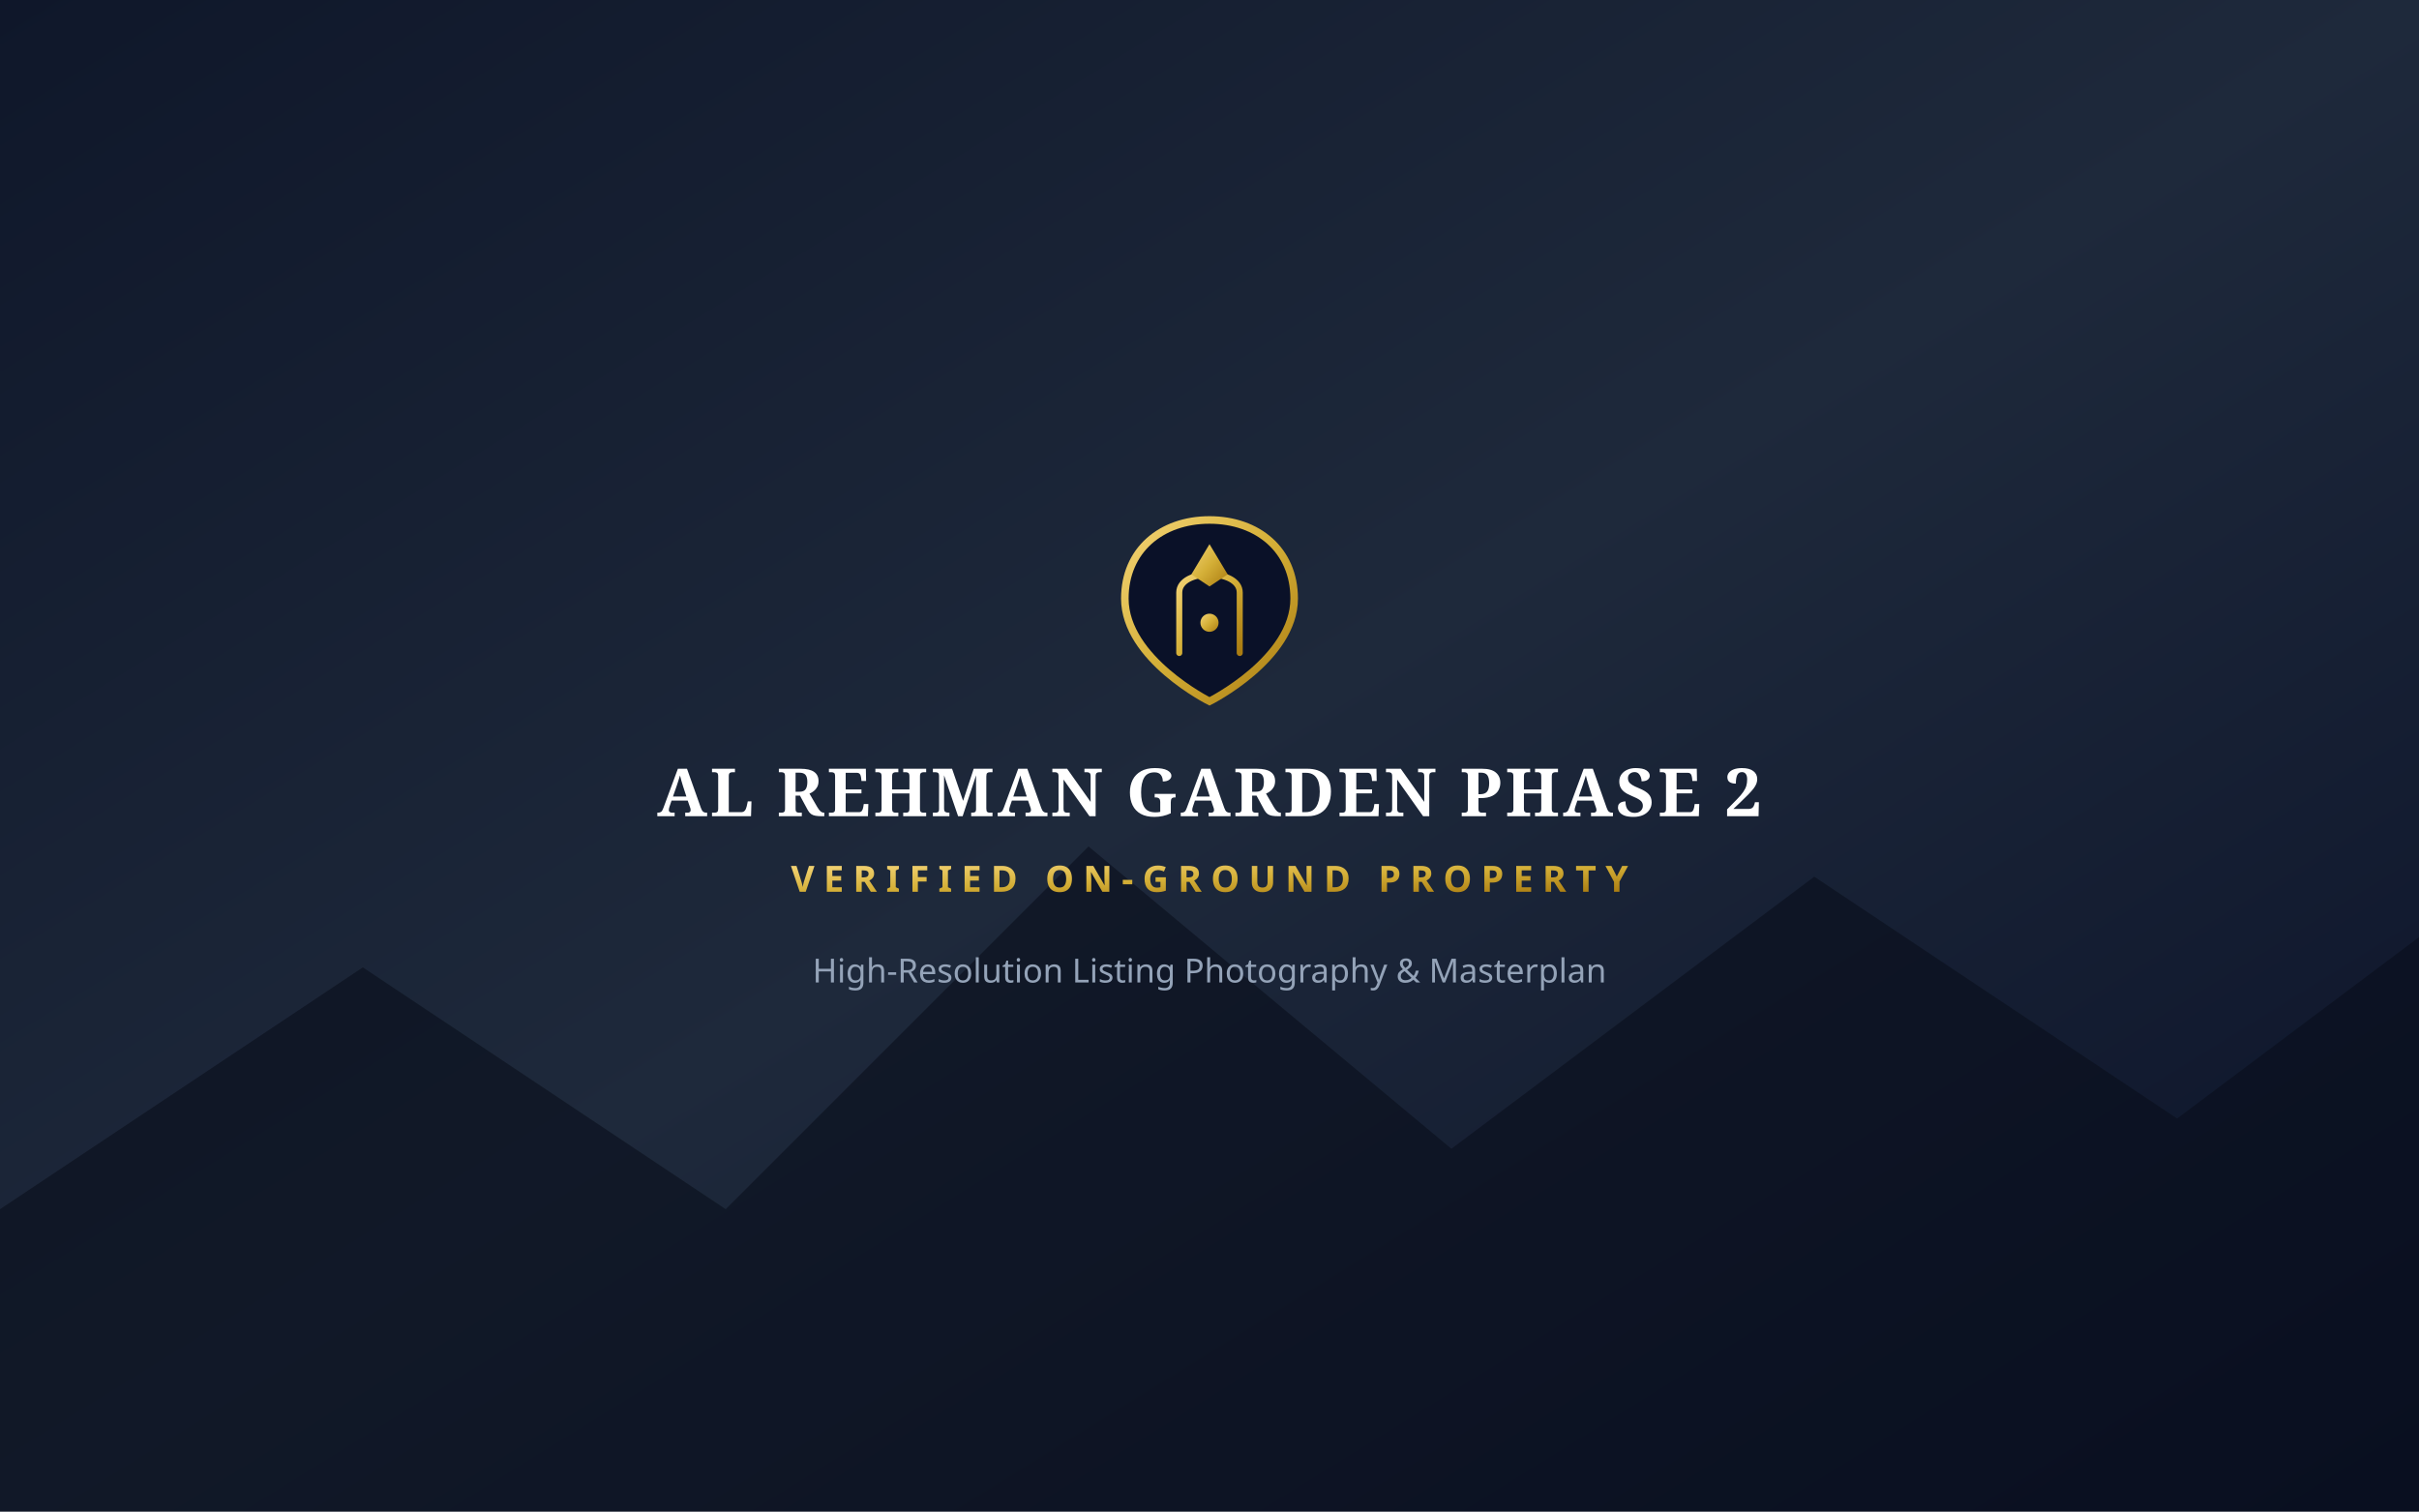
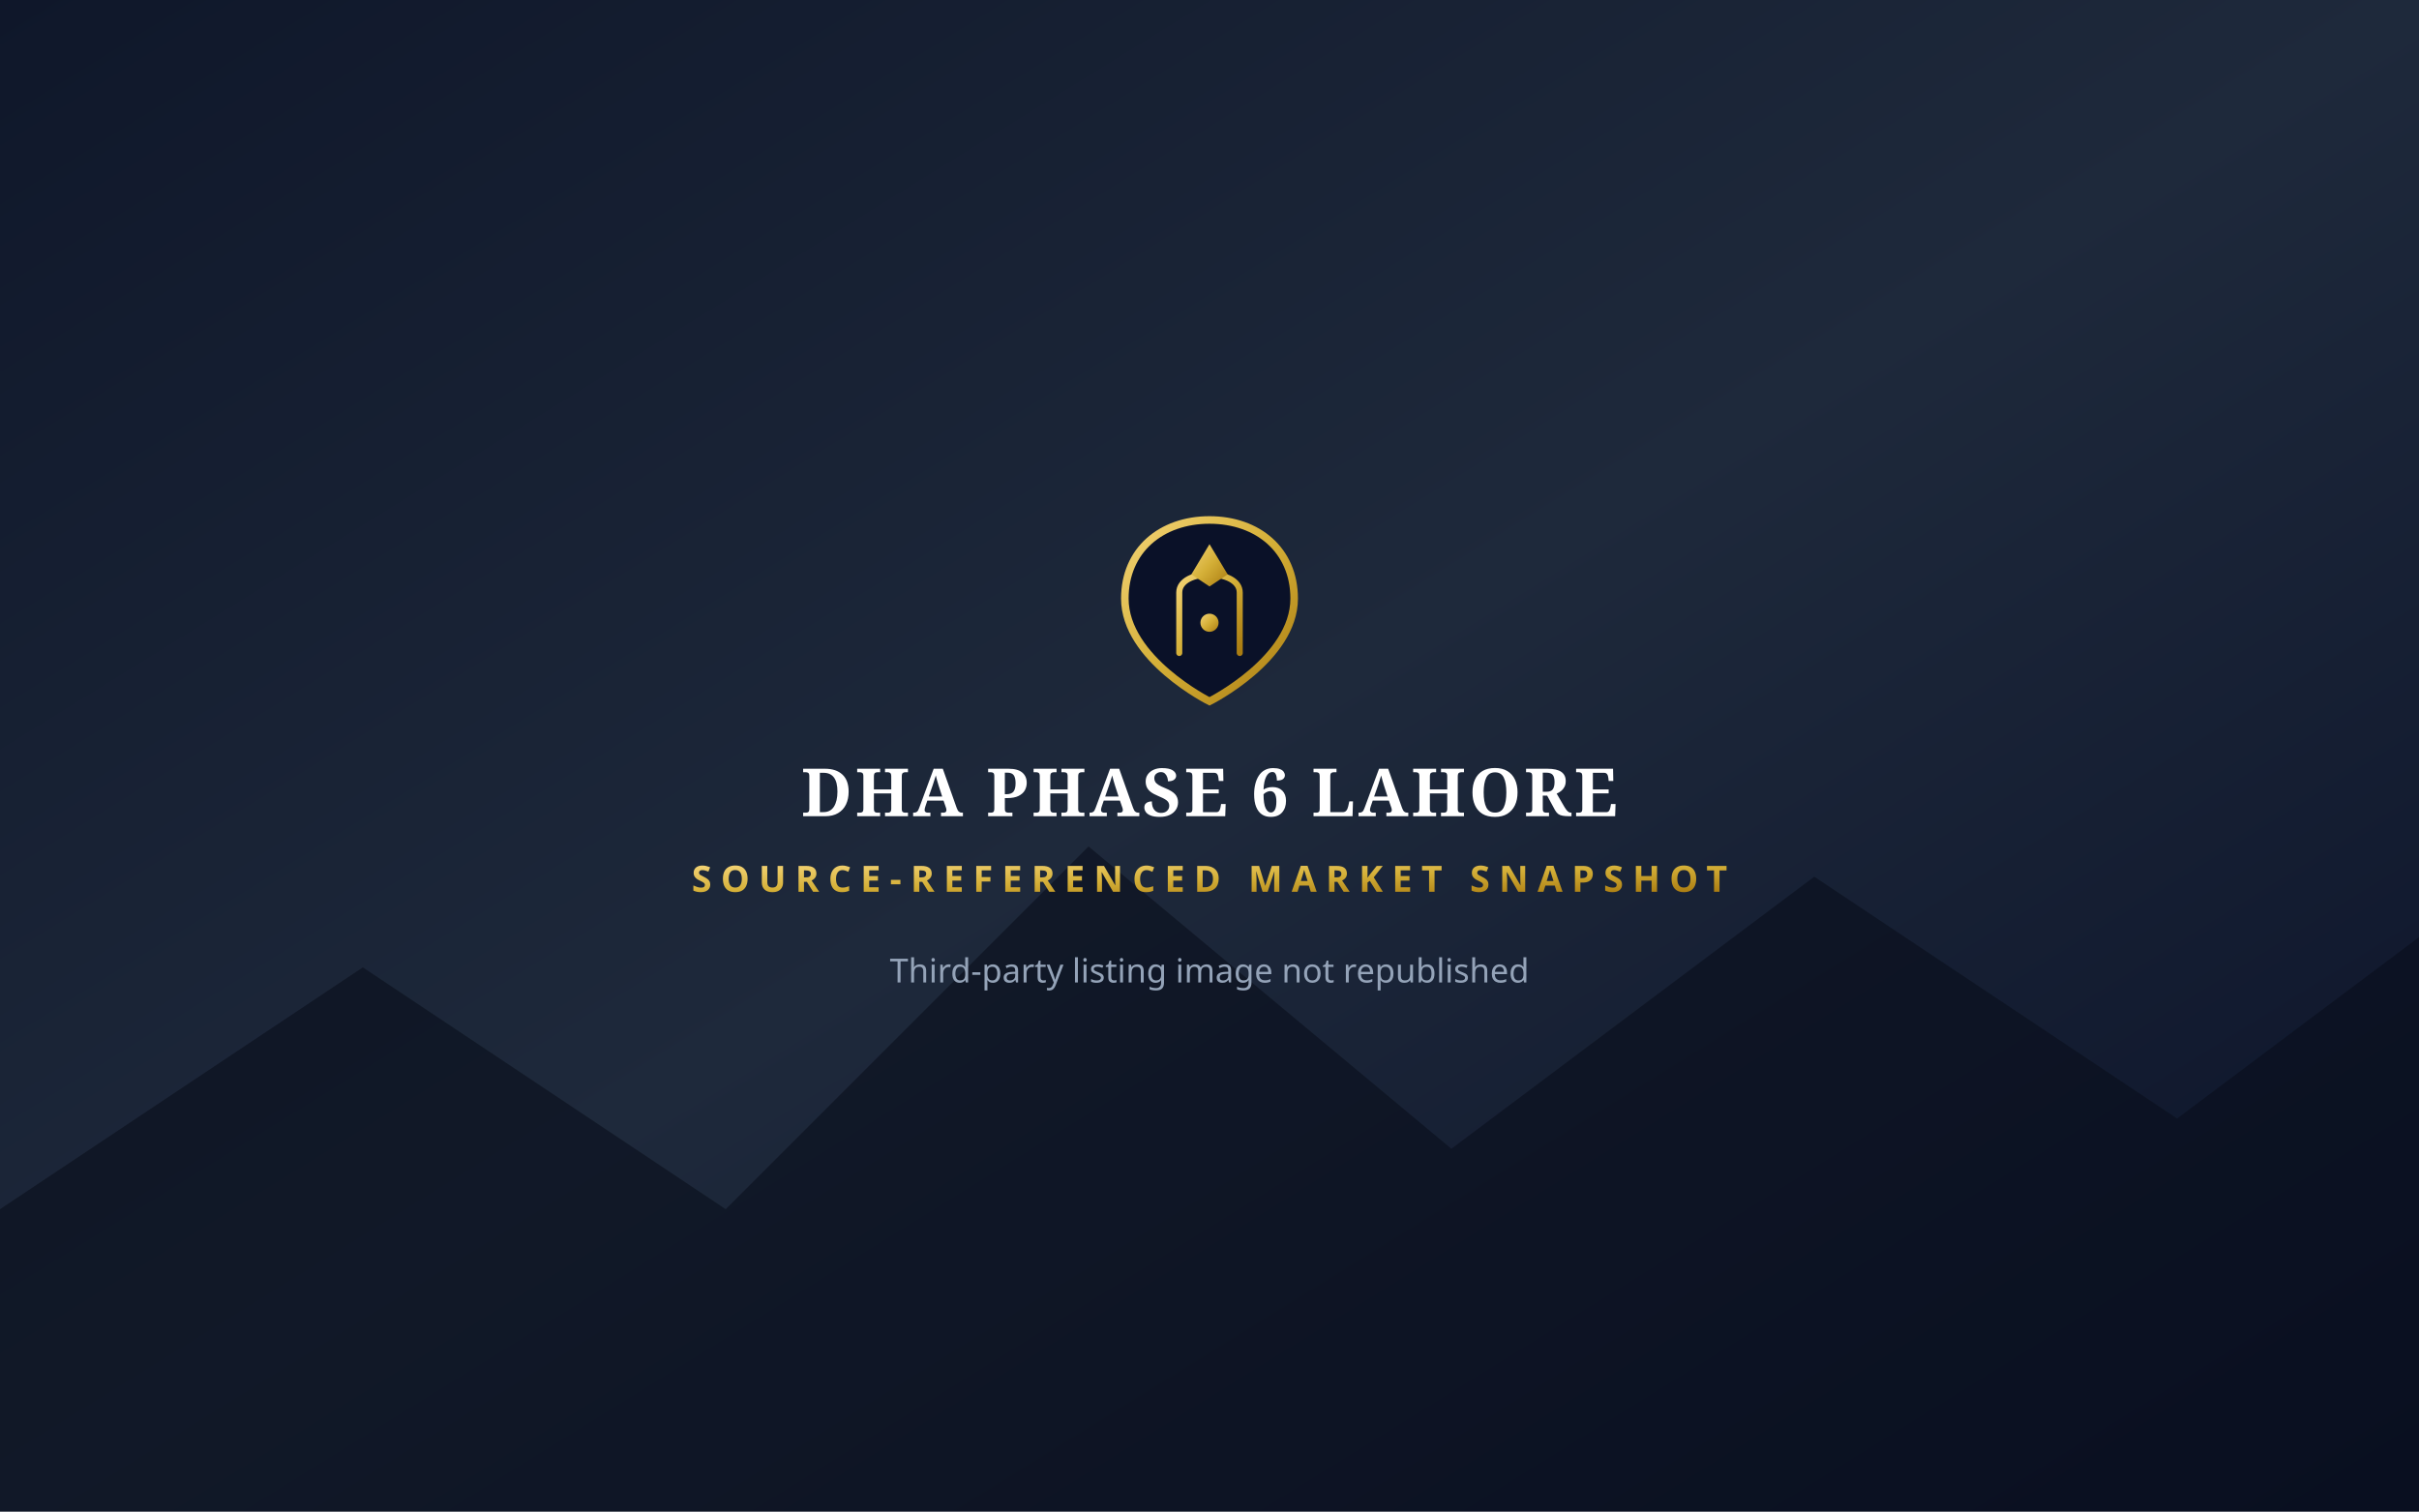
<svg xmlns="http://www.w3.org/2000/svg" viewBox="0 0 800 500" fill="none">
  <defs>
    <linearGradient id="bgGrad" x1="0%" y1="0%" x2="100%" y2="100%">
      <stop offset="0%" stop-color="#0F172A" />
      <stop offset="50%" stop-color="#1E293B" />
      <stop offset="100%" stop-color="#0A1128" />
    </linearGradient>
    <linearGradient id="gold" x1="0%" y1="0%" x2="100%" y2="100%">
      <stop offset="0%" stop-color="#F3D375" />
      <stop offset="50%" stop-color="#D4AF37" />
      <stop offset="100%" stop-color="#AA7C11" />
    </linearGradient>
  </defs>
  <rect width="800" height="500" fill="url(#bgGrad)" />
  <path d="M0 400 L120 320 L240 400 L360 280 L480 380 L600 290 L720 370 L800 310 L800 500 L0 500 Z" fill="#090E1A" opacity="0.6" />
  <g transform="translate(368, 170)">
    <path d="M32 2 C48 2 60 12 60 28 C60 48 32 62 32 62 C32 62 4 48 4 28 C4 12 16 2 32 2 Z" fill="#0A1128" stroke="url(#gold)" stroke-width="2.5" />
    <path d="M22 46 L22 26 C22 18 42 18 42 26 L42 46" stroke="url(#gold)" stroke-width="2" stroke-linecap="round" fill="none" />
    <path d="M32 10 L38 20 L32 24 L26 20 Z" fill="url(#gold)" />
    <circle cx="32" cy="36" r="3" fill="url(#gold)" />
  </g>
-   <text x="400" y="270" text-anchor="middle" font-family="'Playfair Display', Georgia, serif" font-size="22" font-weight="700" fill="#FFFFFF" letter-spacing="1">AL REHMAN GARDEN PHASE 2</text>
-   <text x="400" y="295" text-anchor="middle" font-family="'Plus Jakarta Sans', sans-serif" font-size="12" font-weight="700" fill="url(#gold)" letter-spacing="3">VERIFIED ON-GROUND PROPERTY</text>
-   <text x="400" y="325" text-anchor="middle" font-family="'Plus Jakarta Sans', sans-serif" font-size="11" font-weight="500" fill="#94A3B8">High-Resolution Listing Photography &amp; Masterplan</text>
+   <text x="400" y="270" text-anchor="middle" font-family="Georgia, serif" font-size="22" font-weight="700" fill="#FFFFFF" letter-spacing="1">DHA PHASE 6 LAHORE</text>
+   <text x="400" y="295" text-anchor="middle" font-family="sans-serif" font-size="12" font-weight="700" fill="url(#gold)" letter-spacing="3">SOURCE-REFERENCED MARKET SNAPSHOT</text>
+   <text x="400" y="325" text-anchor="middle" font-family="sans-serif" font-size="11" font-weight="500" fill="#94A3B8">Third-party listing image not republished</text>
</svg>
